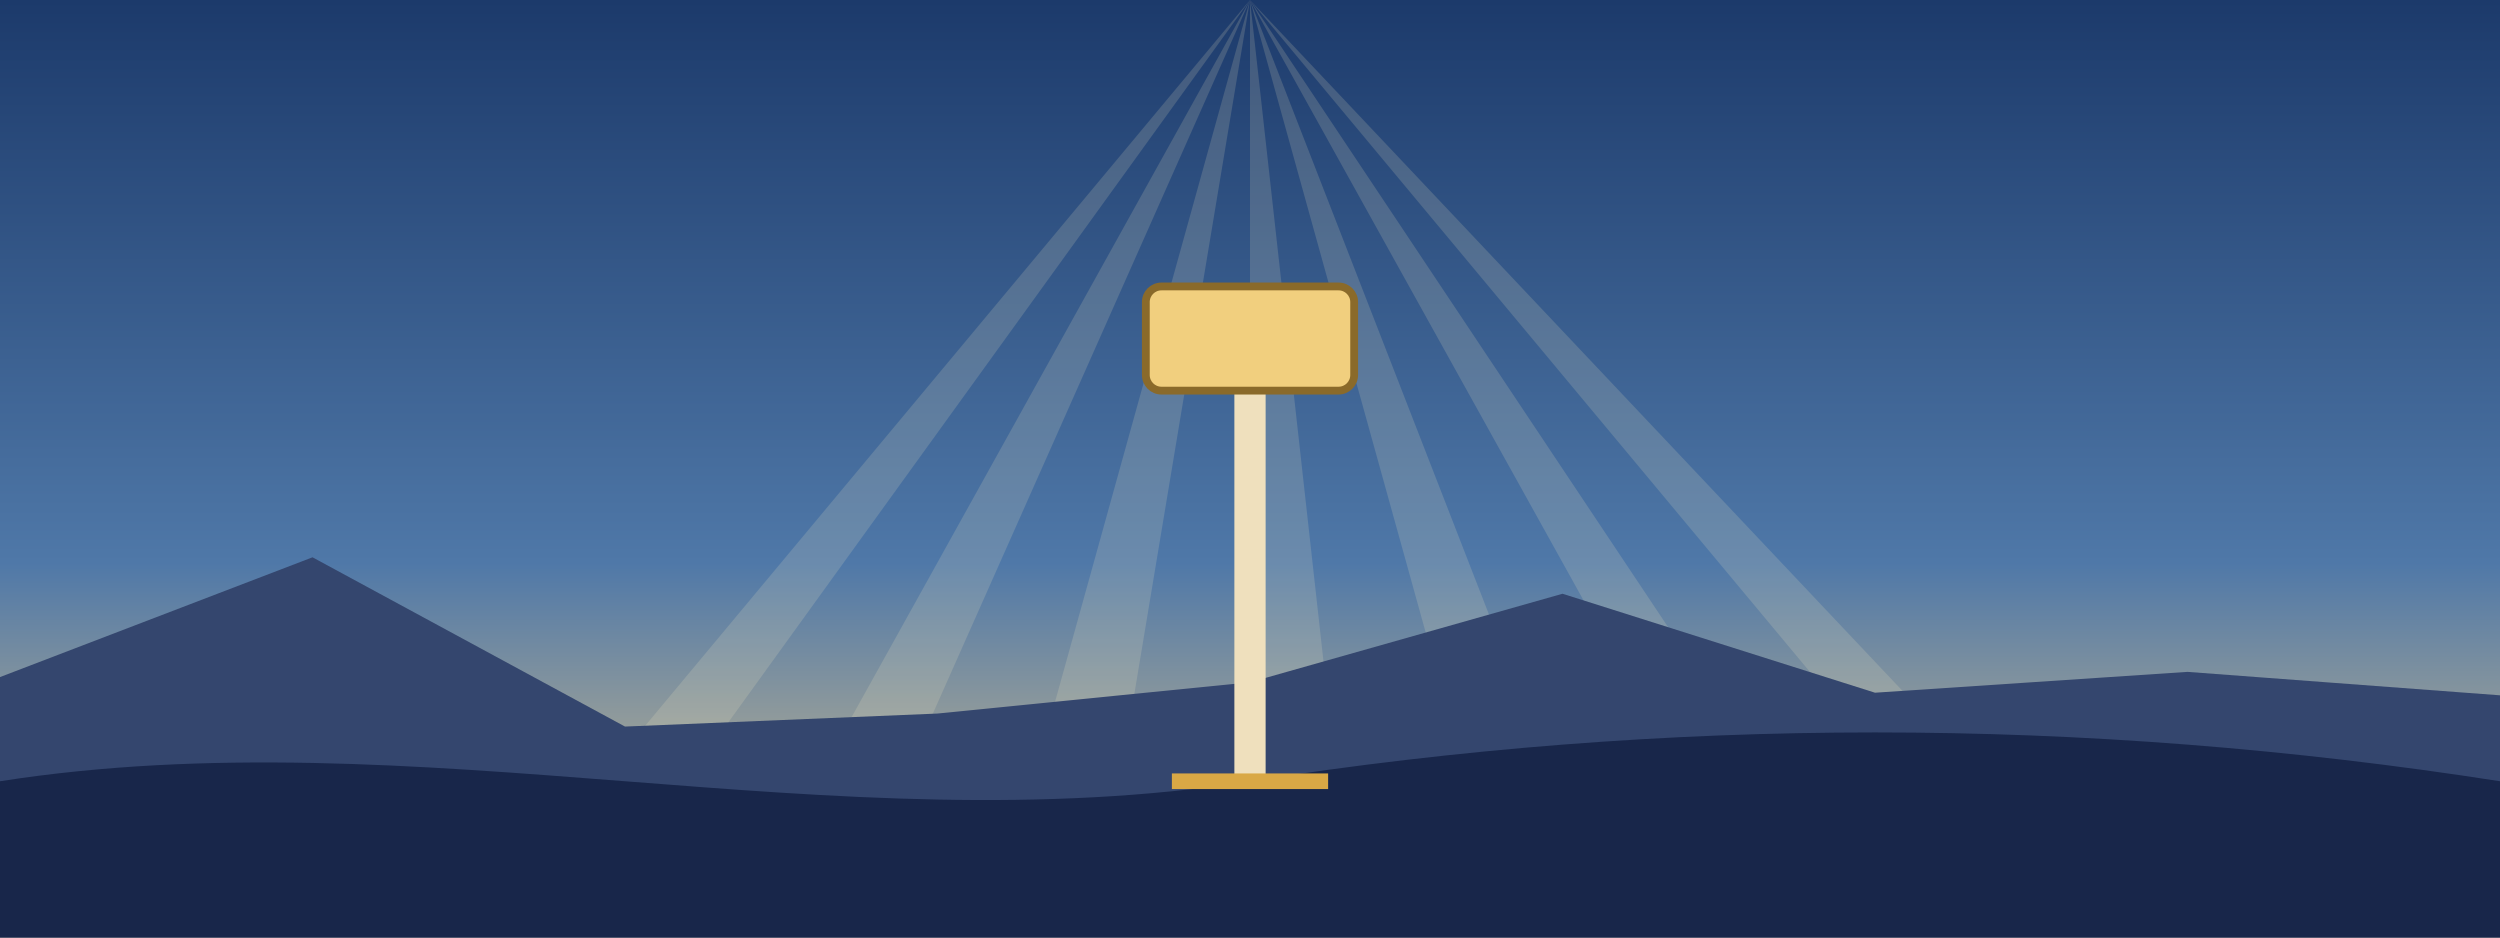
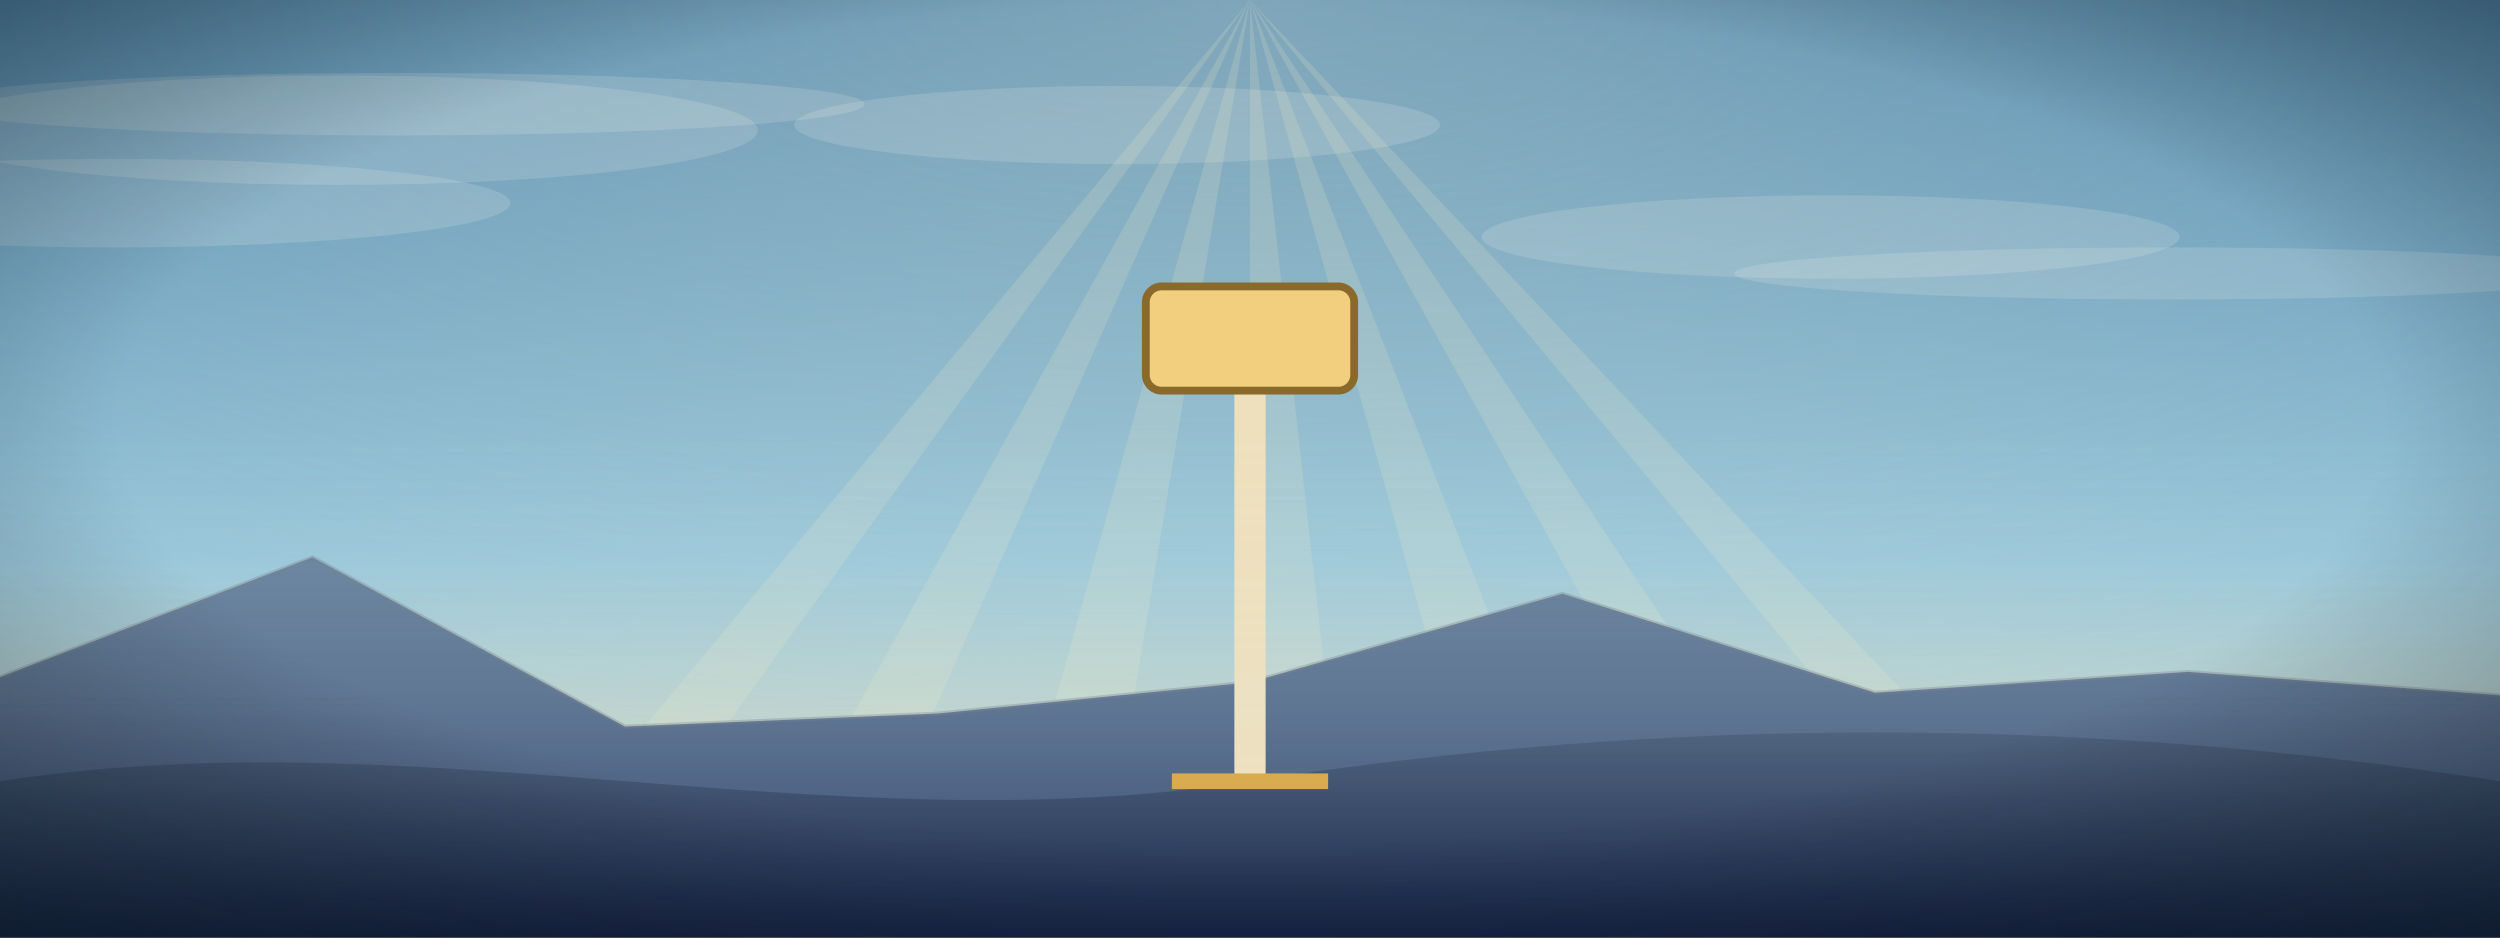
<svg xmlns="http://www.w3.org/2000/svg" viewBox="0 0 960 360" preserveAspectRatio="xMidYMid slice">
  <defs>
    <linearGradient id="s" x1="0" y1="0" x2="0" y2="1">
-       <stop offset="0" stop-color="#1c3a6b" />
-       <stop offset=".6" stop-color="#4f78a8" />
-       <stop offset="1" stop-color="#e8c98a" />
+       <stop offset="0" stop-color="#3a7cad" />
+       <stop offset=".6" stop-color="#93c4da" />
+       <stop offset="1" stop-color="#f4e4ba" />
    </linearGradient>
+     <radialGradient id="vg" cx=".5" cy=".45" r=".75">
+       <stop offset=".6" stop-color="#000" stop-opacity="0" />
+       <stop offset="1" stop-color="#06141a" stop-opacity=".55" />
+     </radialGradient>
+     <linearGradient id="hz" x1="0" y1="0" x2="0" y2="1">
+       <stop offset=".45" stop-color="#cfe6ea" stop-opacity="0" />
+       <stop offset=".75" stop-color="#cfe6ea" stop-opacity=".09" />
+       <stop offset="1" stop-color="#cfe6ea" stop-opacity="0" />
+     </linearGradient>
+     <radialGradient id="sl" cx=".5" cy="0" r=".9">
+       <stop offset="0" stop-color="#fff2cf" stop-opacity=".35" />
+       <stop offset="1" stop-color="#fff2cf" stop-opacity="0" />
+     </radialGradient>
  </defs>
  <rect width="960" height="360" fill="url(#s)" />
+   <rect width="960" height="360" fill="url(#sl)" />
+   <ellipse cx="130" cy="50" rx="161" ry="21" fill="#fff8ec" opacity="0.15" />
+   <ellipse cx="703" cy="91" rx="134" ry="16" fill="#fff8ec" opacity="0.15" />
+   <ellipse cx="834" cy="105" rx="168" ry="10" fill="#fff8ec" opacity="0.15" />
+   <ellipse cx="429" cy="48" rx="124" ry="15" fill="#fff8ec" opacity="0.15" />
+   <ellipse cx="152" cy="40" rx="180" ry="12" fill="#fff8ec" opacity="0.15" />
+   <ellipse cx="44" cy="78" rx="152" ry="17" fill="#fff8ec" opacity="0.15" />
  <path d="M480 0 L180 360 L220 360Z" fill="#fff3c4" opacity="0.16" />
  <path d="M480 0 L280 360 L320 360Z" fill="#fff3c4" opacity="0.16" />
  <path d="M480 0 L380 360 L420 360Z" fill="#fff3c4" opacity="0.16" />
  <path d="M480 0 L480 360 L520 360Z" fill="#fff3c4" opacity="0.16" />
  <path d="M480 0 L580 360 L620 360Z" fill="#fff3c4" opacity="0.16" />
  <path d="M480 0 L680 360 L720 360Z" fill="#fff3c4" opacity="0.16" />
  <path d="M480 0 L780 360 L820 360Z" fill="#fff3c4" opacity="0.16" />
-   <path d="M0 360 L0 260 L120 214 L240 279 L360 274 L480 262 L600 228 L720 266 L840 258 L960 267 L960 360Z" fill="#34466e" />
-   <path d="M0 300 C160 275 320 325 480 300 S800 275 960 300 V360 H0Z" fill="#18264a" />
+   <linearGradient id="h1" x1="0" y1="0" x2="0" y2="1">
+     <stop offset="0" stop-color="#69839d" />
+     <stop offset="1" stop-color="#34466e" />
+   </linearGradient>
+   <path d="M0 360 L0 260 L120 214 L240 279 L360 274 L480 262 L600 228 L720 266 L840 258 L960 267 L960 360Z" fill="url(#h1)" />
+   <path d="M0 260 L0 260 L120 214 L240 279 L360 274 L480 262 L600 228 L720 266 L840 258 L960 267" fill="none" stroke="#777d88" stroke-opacity=".35" stroke-width="1.5" />
+   <linearGradient id="h2" x1="0" y1="0" x2="0" y2="1">
+     <stop offset="0" stop-color="#445874" />
+     <stop offset="1" stop-color="#18264a" />
+   </linearGradient>
+   <path d="M0 300 C160 275 320 325 480 300 S800 275 960 300 V360 H0Z" fill="url(#h2)" />
  <rect x="474" y="130" width="12" height="170" fill="#efe0bd" />
  <rect x="440" y="110" width="80" height="40" rx="6" fill="#f1cf7e" stroke="#8a6a2a" stroke-width="3" />
  <path d="M450 300 h60" stroke="#d9a845" stroke-width="6" />
+   <rect width="960" height="360" fill="url(#hz)" />
+   <rect width="960" height="360" fill="url(#vg)" />
</svg>
